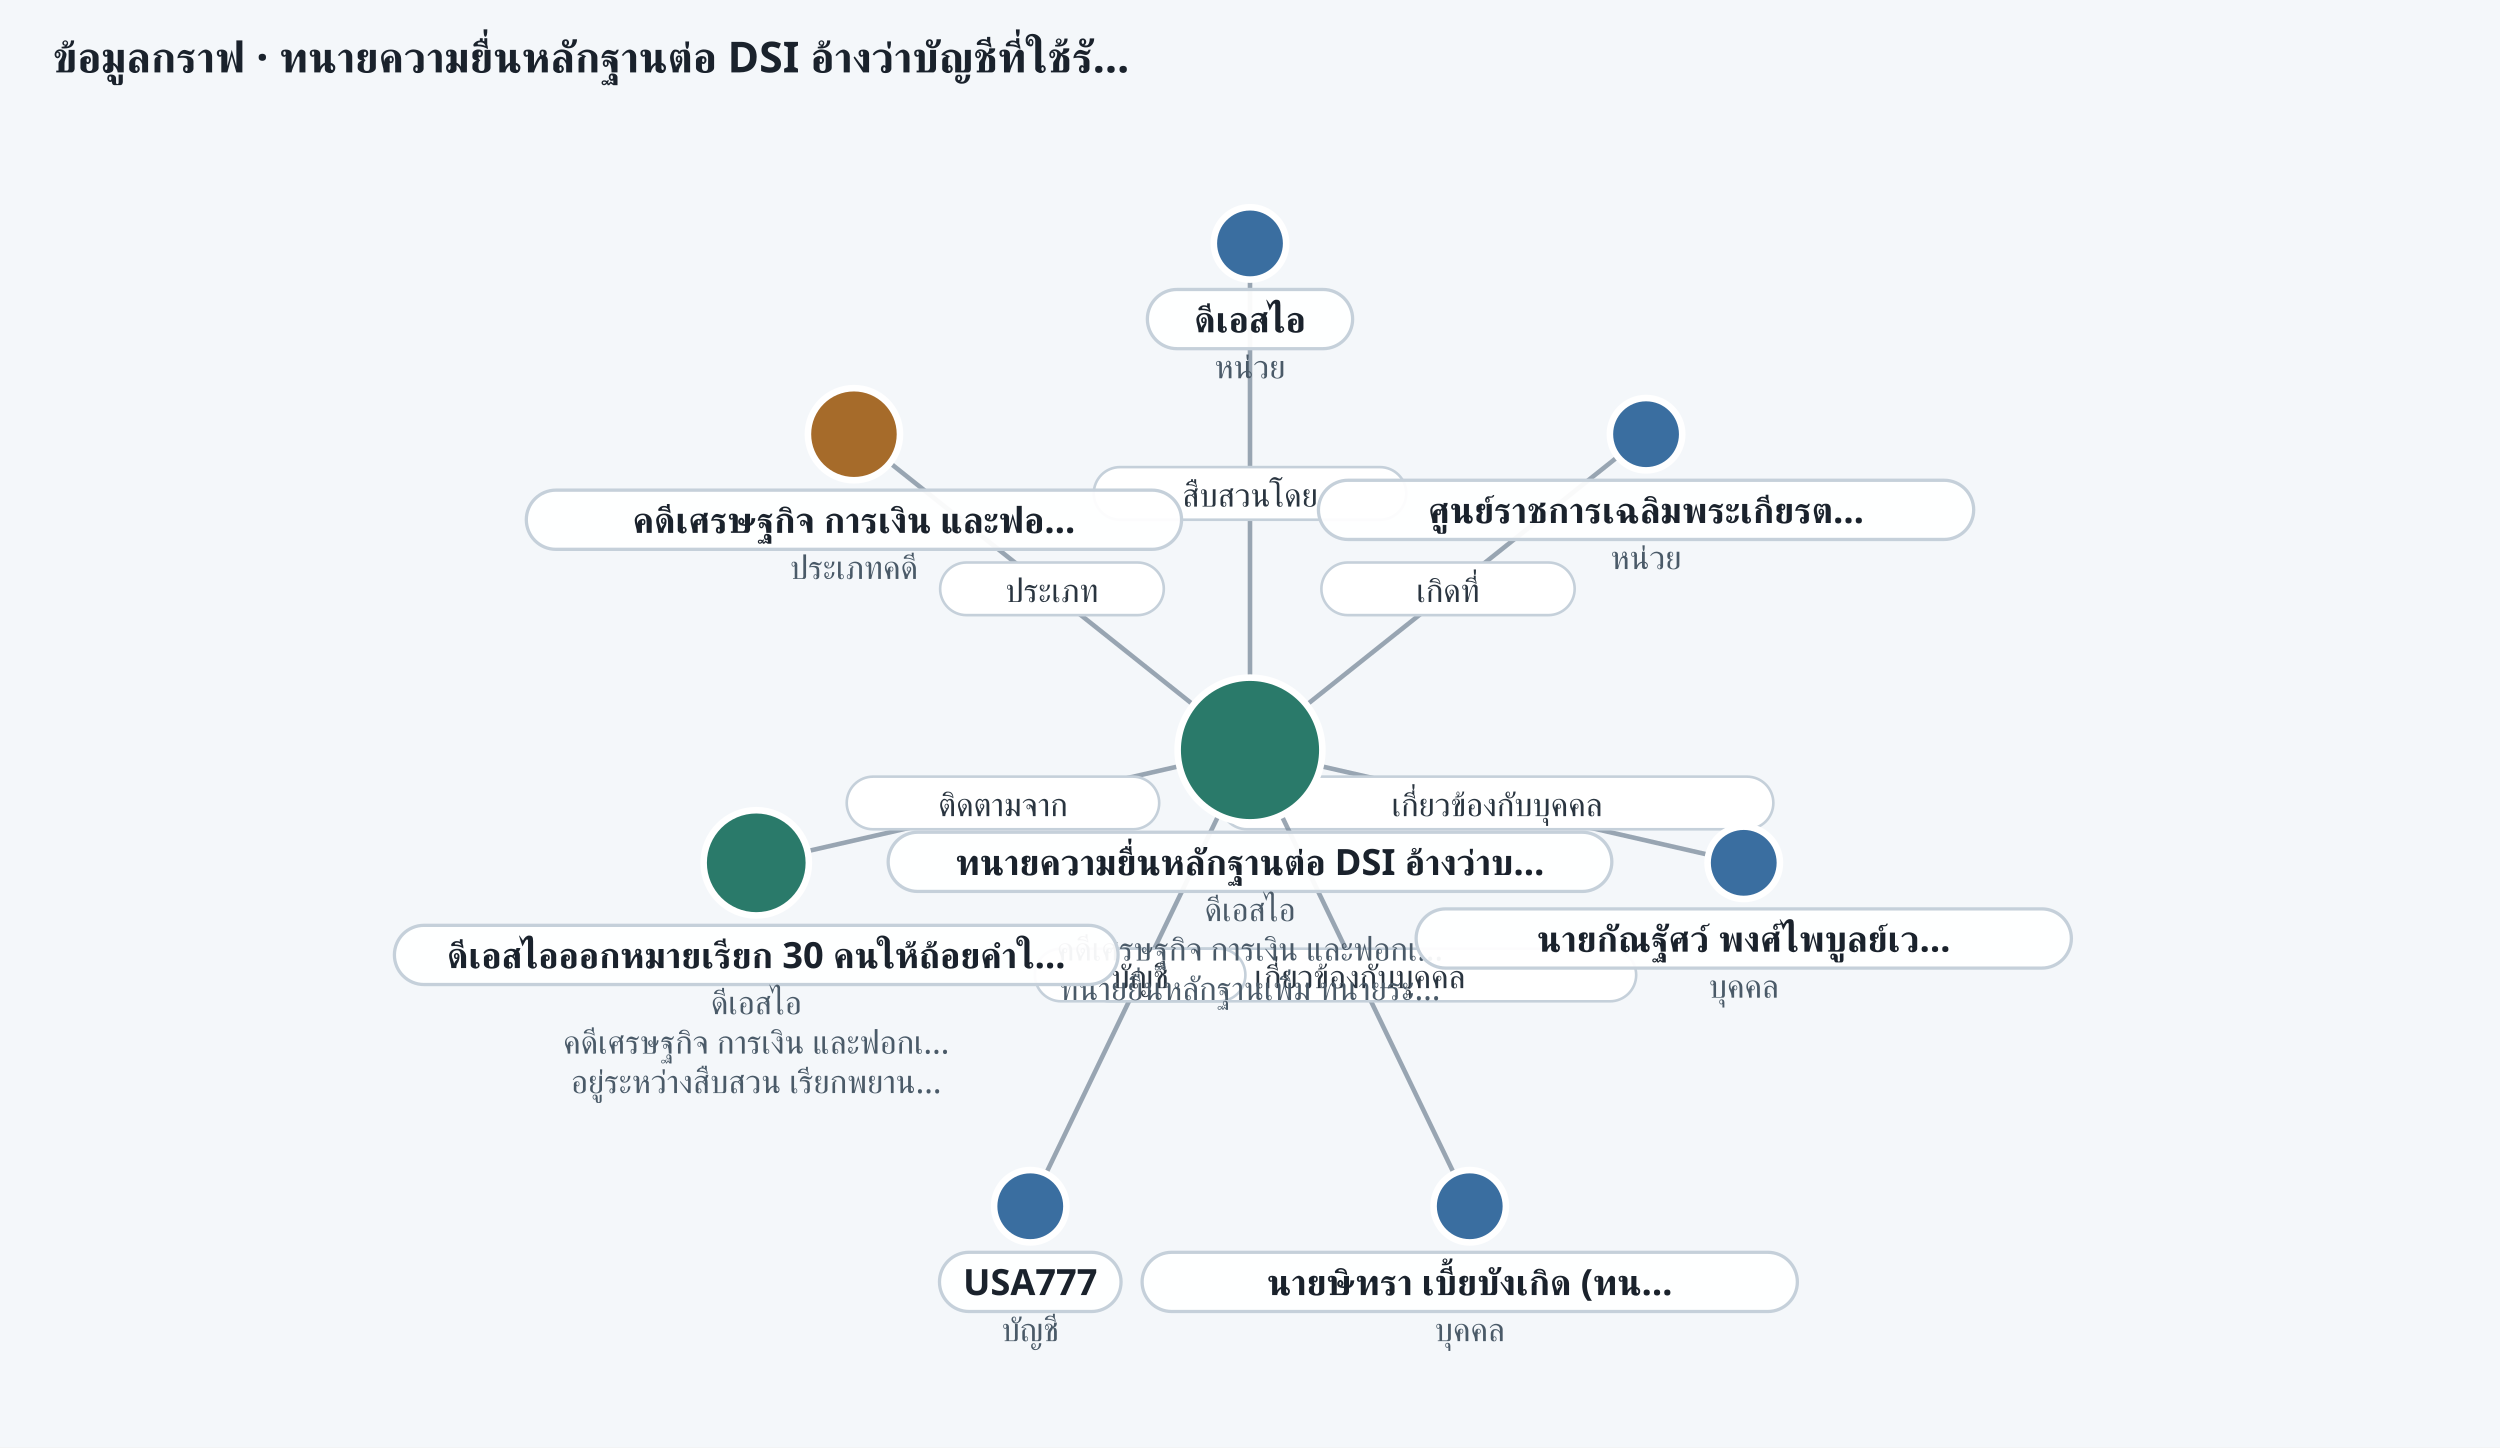
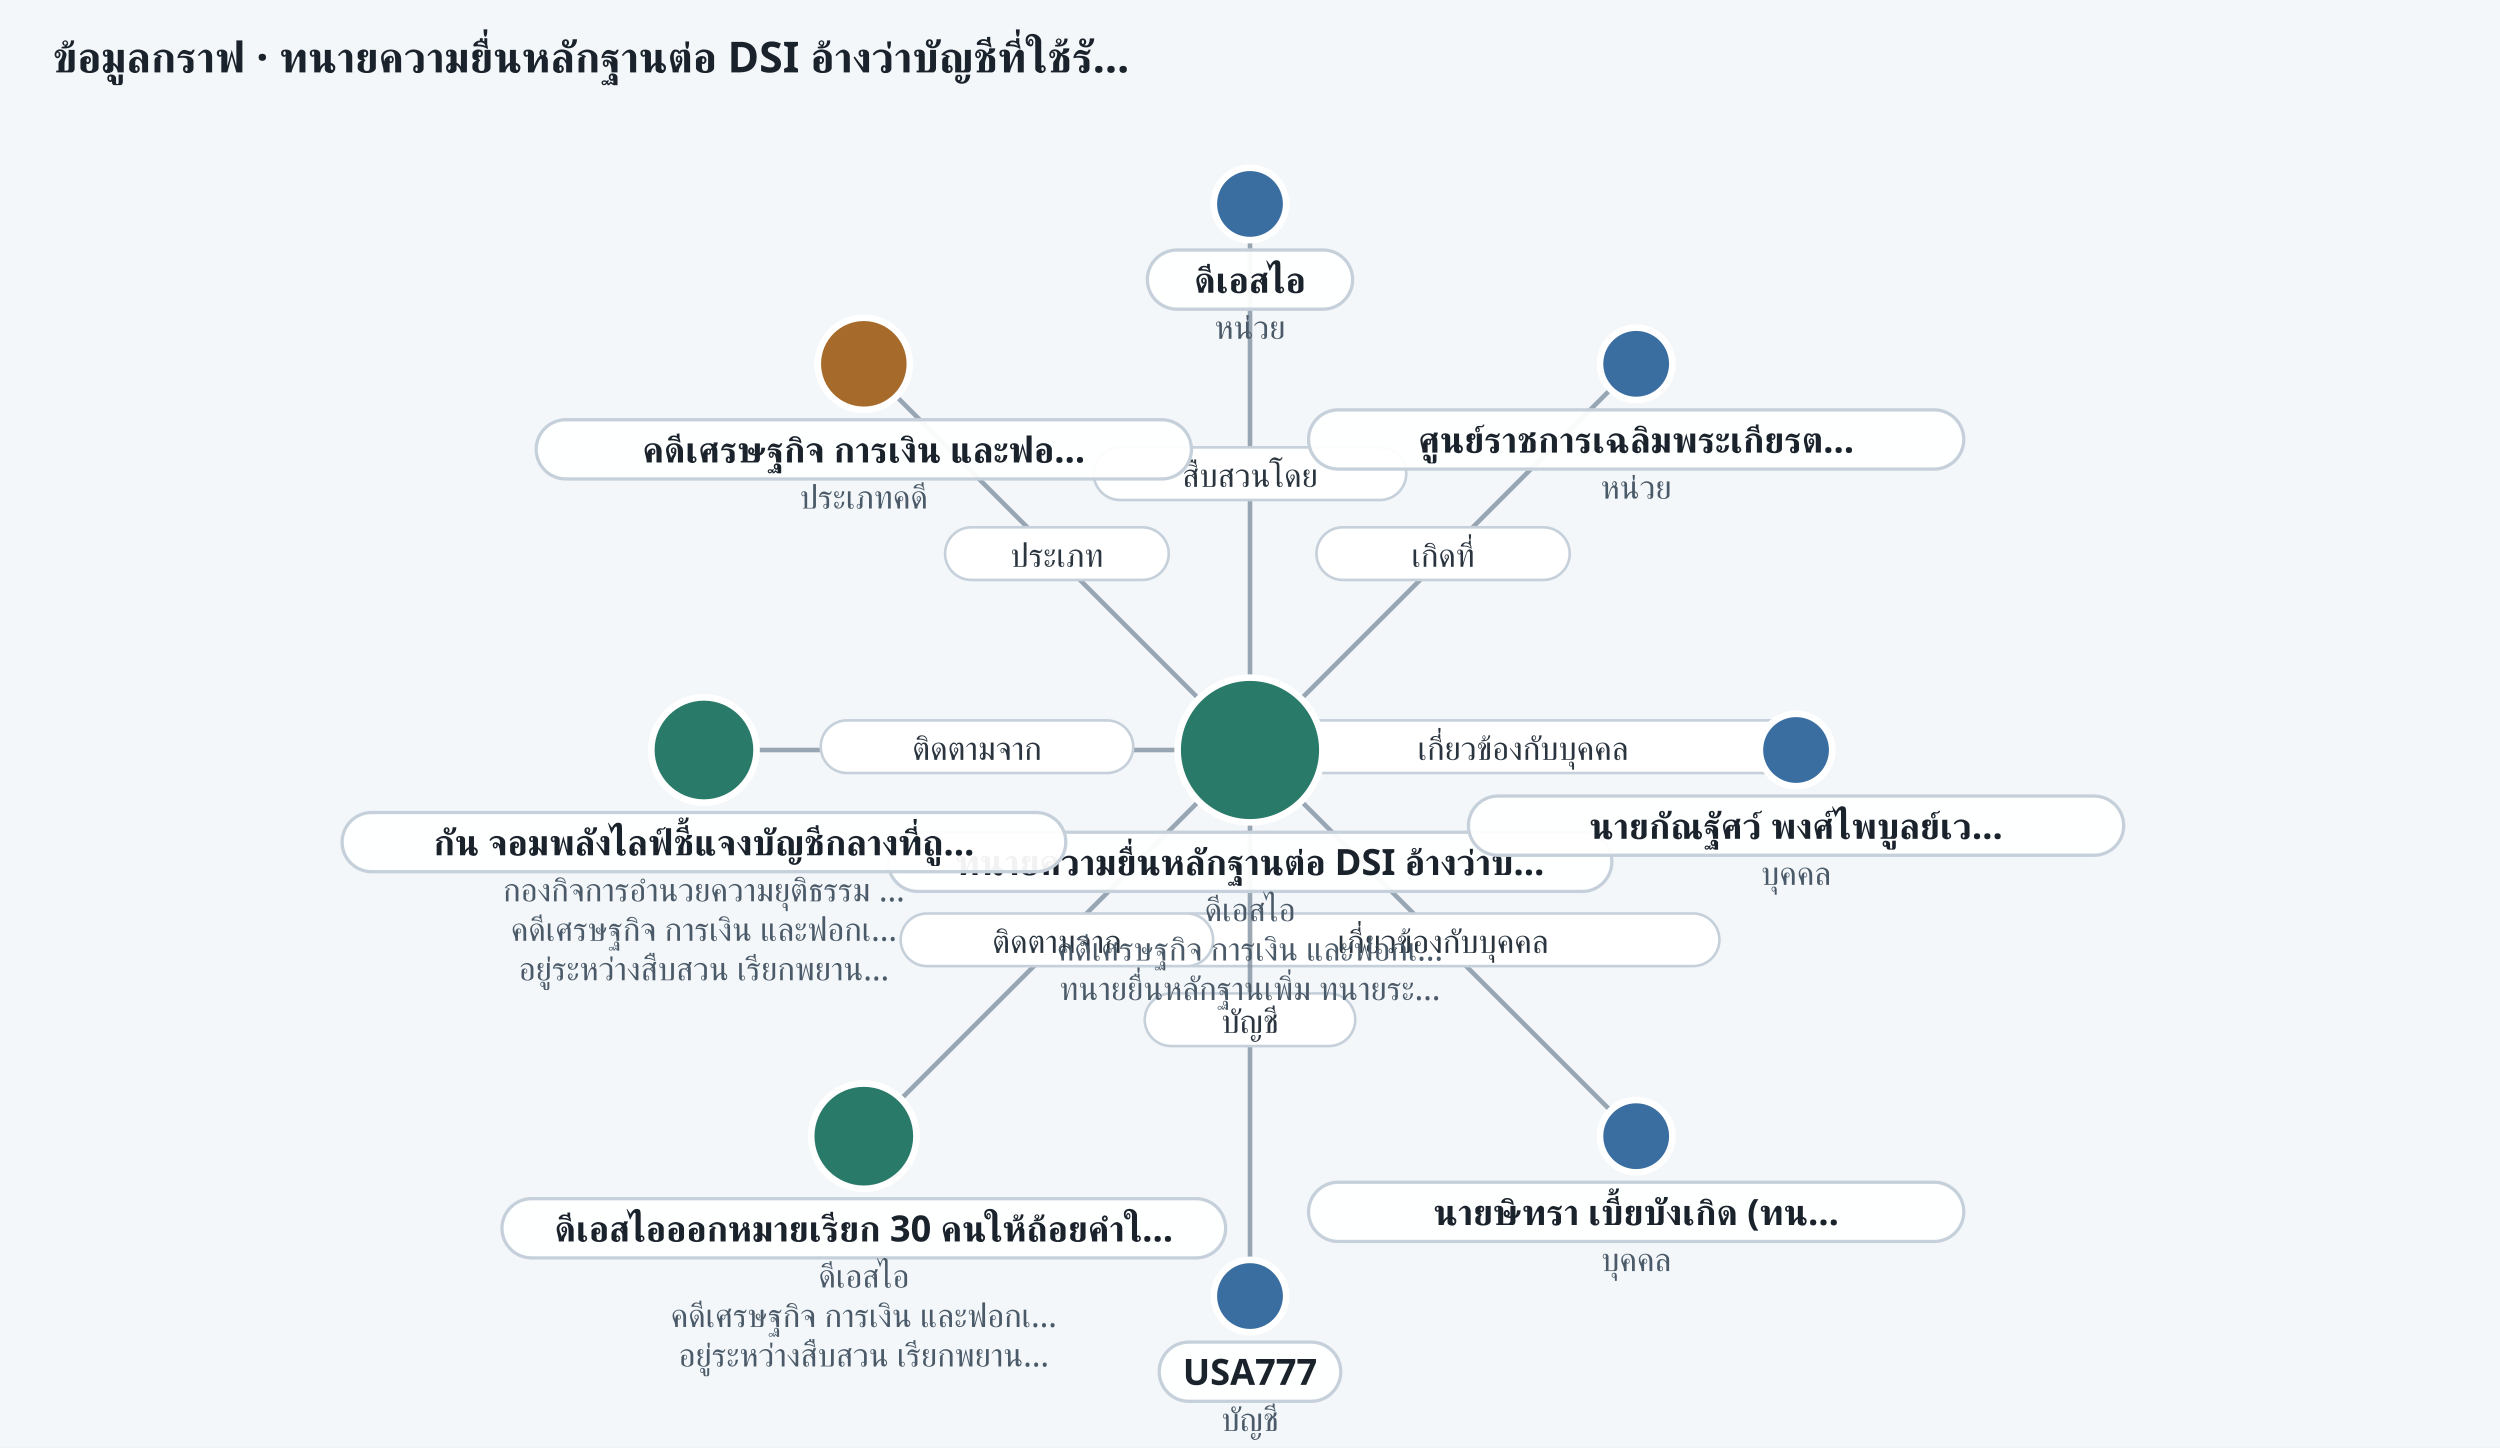
<svg xmlns="http://www.w3.org/2000/svg" width="760" height="440" viewBox="0 0 760 440" role="img" aria-label="ego graph 20261121-econ-01">
  <rect width="100%" height="100%" fill="#f4f7fa" />
  <text x="16" y="22" font-size="13" font-weight="700" fill="#1a222c" font-family="Sarabun, Anuphan, sans-serif">ข้อมูลกราฟ · ทนายความยื่นหลักฐานต่อ DSI อ้างว่าบัญชีที่ใช้รั…</text>
-   <line x1="380.0" y1="228.0" x2="380.0" y2="74.0" stroke="#7a8a9a" stroke-width="1.4" opacity="0.75" />
-   <rect x="332.5" y="142.0" width="95.0" height="16" rx="8" fill="#fff" stroke="#c5d0da" stroke-width="0.8" />
-   <text x="380.0" y="154.0" text-anchor="middle" font-size="10" fill="#2a3540" font-family="Sarabun, Anuphan, sans-serif">สืบสวนโดย</text>
-   <line x1="380.0" y1="228.0" x2="500.4" y2="132.0" stroke="#7a8a9a" stroke-width="1.4" opacity="0.75" />
-   <rect x="401.7" y="171.0" width="77.0" height="16" rx="8" fill="#fff" stroke="#c5d0da" stroke-width="0.8" />
-   <text x="440.2" y="183.0" text-anchor="middle" font-size="10" fill="#2a3540" font-family="Sarabun, Anuphan, sans-serif">เกิดที่</text>
-   <line x1="380.0" y1="228.0" x2="530.1" y2="262.3" stroke="#7a8a9a" stroke-width="1.4" opacity="0.75" />
-   <rect x="371.1" y="236.1" width="168.0" height="16" rx="8" fill="#fff" stroke="#c5d0da" stroke-width="0.8" />
-   <text x="455.1" y="248.1" text-anchor="middle" font-size="10" fill="#2a3540" font-family="Sarabun, Anuphan, sans-serif">เกี่ยวข้องกับบุคคล</text>
-   <line x1="380.0" y1="228.0" x2="446.8" y2="366.7" stroke="#7a8a9a" stroke-width="1.4" opacity="0.75" />
-   <rect x="329.4" y="288.4" width="168.0" height="16" rx="8" fill="#fff" stroke="#c5d0da" stroke-width="0.8" />
-   <text x="413.4" y="300.4" text-anchor="middle" font-size="10" fill="#2a3540" font-family="Sarabun, Anuphan, sans-serif">เกี่ยวข้องกับบุคคล</text>
-   <line x1="380.0" y1="228.0" x2="313.2" y2="366.7" stroke="#7a8a9a" stroke-width="1.4" opacity="0.75" />
-   <rect x="314.6" y="288.4" width="64.0" height="16" rx="8" fill="#fff" stroke="#c5d0da" stroke-width="0.8" />
-   <text x="346.6" y="300.4" text-anchor="middle" font-size="10" fill="#2a3540" font-family="Sarabun, Anuphan, sans-serif">บัญชี</text>
-   <line x1="380.0" y1="228.0" x2="229.9" y2="262.3" stroke="#7a8a9a" stroke-width="1.4" opacity="0.75" />
-   <rect x="257.4" y="236.1" width="95.0" height="16" rx="8" fill="#fff" stroke="#c5d0da" stroke-width="0.8" />
-   <text x="304.9" y="248.1" text-anchor="middle" font-size="10" fill="#2a3540" font-family="Sarabun, Anuphan, sans-serif">ติดตามจาก</text>
-   <line x1="380.0" y1="228.0" x2="259.6" y2="132.0" stroke="#7a8a9a" stroke-width="1.4" opacity="0.75" />
-   <rect x="285.8" y="171.0" width="68.0" height="16" rx="8" fill="#fff" stroke="#c5d0da" stroke-width="0.8" />
-   <text x="319.8" y="183.0" text-anchor="middle" font-size="10" fill="#2a3540" font-family="Sarabun, Anuphan, sans-serif">ประเภท</text>
+   <line x1="380.0" y1="228.0" x2="380.0" y2="62.0" stroke="#7a8a9a" stroke-width="1.4" opacity="0.75" />
+   <rect x="332.5" y="136.0" width="95.0" height="16" rx="8" fill="#fff" stroke="#c5d0da" stroke-width="0.8" />
+   <text x="380.0" y="148.0" text-anchor="middle" font-size="10" fill="#2a3540" font-family="Sarabun, Anuphan, sans-serif">สืบสวนโดย</text>
+   <line x1="380.0" y1="228.0" x2="497.4" y2="110.6" stroke="#7a8a9a" stroke-width="1.4" opacity="0.75" />
+   <rect x="400.2" y="160.3" width="77.0" height="16" rx="8" fill="#fff" stroke="#c5d0da" stroke-width="0.8" />
+   <text x="438.7" y="172.3" text-anchor="middle" font-size="10" fill="#2a3540" font-family="Sarabun, Anuphan, sans-serif">เกิดที่</text>
+   <line x1="380.0" y1="228.0" x2="546.0" y2="228.0" stroke="#7a8a9a" stroke-width="1.4" opacity="0.75" />
+   <rect x="379.0" y="219.0" width="168.0" height="16" rx="8" fill="#fff" stroke="#c5d0da" stroke-width="0.8" />
+   <text x="463.0" y="231.0" text-anchor="middle" font-size="10" fill="#2a3540" font-family="Sarabun, Anuphan, sans-serif">เกี่ยวข้องกับบุคคล</text>
+   <line x1="380.0" y1="228.0" x2="497.4" y2="345.4" stroke="#7a8a9a" stroke-width="1.4" opacity="0.75" />
+   <rect x="354.7" y="277.7" width="168.0" height="16" rx="8" fill="#fff" stroke="#c5d0da" stroke-width="0.8" />
+   <text x="438.7" y="289.7" text-anchor="middle" font-size="10" fill="#2a3540" font-family="Sarabun, Anuphan, sans-serif">เกี่ยวข้องกับบุคคล</text>
+   <line x1="380.0" y1="228.0" x2="380.0" y2="394.0" stroke="#7a8a9a" stroke-width="1.4" opacity="0.75" />
+   <rect x="348.0" y="302.0" width="64.0" height="16" rx="8" fill="#fff" stroke="#c5d0da" stroke-width="0.8" />
+   <text x="380.0" y="314.0" text-anchor="middle" font-size="10" fill="#2a3540" font-family="Sarabun, Anuphan, sans-serif">บัญชี</text>
+   <line x1="380.0" y1="228.0" x2="262.6" y2="345.4" stroke="#7a8a9a" stroke-width="1.4" opacity="0.75" />
+   <rect x="273.8" y="277.7" width="95.0" height="16" rx="8" fill="#fff" stroke="#c5d0da" stroke-width="0.8" />
+   <text x="321.3" y="289.7" text-anchor="middle" font-size="10" fill="#2a3540" font-family="Sarabun, Anuphan, sans-serif">ติดตามจาก</text>
+   <line x1="214.0" y1="228.0" x2="380.0" y2="228.0" stroke="#7a8a9a" stroke-width="1.4" opacity="0.75" />
+   <rect x="249.5" y="219.0" width="95.0" height="16" rx="8" fill="#fff" stroke="#c5d0da" stroke-width="0.8" />
+   <text x="297.0" y="231.0" text-anchor="middle" font-size="10" fill="#2a3540" font-family="Sarabun, Anuphan, sans-serif">ติดตามจาก</text>
+   <line x1="380.0" y1="228.0" x2="262.6" y2="110.6" stroke="#7a8a9a" stroke-width="1.4" opacity="0.75" />
+   <rect x="287.3" y="160.3" width="68.0" height="16" rx="8" fill="#fff" stroke="#c5d0da" stroke-width="0.8" />
+   <text x="321.3" y="172.3" text-anchor="middle" font-size="10" fill="#2a3540" font-family="Sarabun, Anuphan, sans-serif">ประเภท</text>
  <circle cx="380.0" cy="228.0" r="22" fill="#2a7a6a" stroke="#fff" stroke-width="2" />
  <rect x="270.0" y="253.0" width="220.0" height="18" rx="9" fill="rgba(255,255,255,0.94)" stroke="#c5d0da" />
  <text x="380.0" y="266.0" text-anchor="middle" font-size="11" font-weight="600" fill="#1a222c" font-family="Sarabun, Anuphan, sans-serif">ทนายความยื่นหลักฐานต่อ DSI อ้างว่าบ…</text>
  <text x="380.0" y="280.0" text-anchor="middle" font-size="10" fill="#4a5a68" font-family="Sarabun, Anuphan, sans-serif">ดีเอสไอ</text>
  <text x="380.0" y="292.0" text-anchor="middle" font-size="10" fill="#4a5a68" font-family="Sarabun, Anuphan, sans-serif">คดีเศรษฐกิจ การเงิน และฟอกเ…</text>
  <text x="380.0" y="304.0" text-anchor="middle" font-size="10" fill="#4a5a68" font-family="Sarabun, Anuphan, sans-serif">ทนายยื่นหลักฐานเพิ่ม ทนายระ…</text>
-   <circle cx="380.0" cy="74.0" r="11" fill="#3a6ea0" stroke="#fff" stroke-width="2" />
-   <rect x="348.8" y="88.0" width="62.4" height="18" rx="9" fill="rgba(255,255,255,0.94)" stroke="#c5d0da" />
-   <text x="380.0" y="101.0" text-anchor="middle" font-size="11" font-weight="600" fill="#1a222c" font-family="Sarabun, Anuphan, sans-serif">ดีเอสไอ</text>
-   <text x="380.0" y="115.0" text-anchor="middle" font-size="10" fill="#4a5a68" font-family="Sarabun, Anuphan, sans-serif">หน่วย</text>
-   <circle cx="500.4" cy="132.0" r="11" fill="#3a6ea0" stroke="#fff" stroke-width="2" />
-   <rect x="400.8" y="146.0" width="199.2" height="18" rx="9" fill="rgba(255,255,255,0.94)" stroke="#c5d0da" />
-   <text x="500.4" y="159.0" text-anchor="middle" font-size="11" font-weight="600" fill="#1a222c" font-family="Sarabun, Anuphan, sans-serif">ศูนย์ราชการเฉลิมพระเกียรต…</text>
-   <text x="500.4" y="173.0" text-anchor="middle" font-size="10" fill="#4a5a68" font-family="Sarabun, Anuphan, sans-serif">หน่วย</text>
-   <circle cx="530.1" cy="262.3" r="11" fill="#3a6ea0" stroke="#fff" stroke-width="2" />
-   <rect x="430.5" y="276.3" width="199.2" height="18" rx="9" fill="rgba(255,255,255,0.94)" stroke="#c5d0da" />
-   <text x="530.1" y="289.3" text-anchor="middle" font-size="11" font-weight="600" fill="#1a222c" font-family="Sarabun, Anuphan, sans-serif">นายกัณฐัศว์ พงศ์ไพบูลย์เว…</text>
-   <text x="530.1" y="303.3" text-anchor="middle" font-size="10" fill="#4a5a68" font-family="Sarabun, Anuphan, sans-serif">บุคคล</text>
-   <circle cx="446.8" cy="366.7" r="11" fill="#3a6ea0" stroke="#fff" stroke-width="2" />
-   <rect x="347.2" y="380.7" width="199.2" height="18" rx="9" fill="rgba(255,255,255,0.94)" stroke="#c5d0da" />
-   <text x="446.8" y="393.7" text-anchor="middle" font-size="11" font-weight="600" fill="#1a222c" font-family="Sarabun, Anuphan, sans-serif">นายษิทรา เบี้ยบังเกิด (ทน…</text>
-   <text x="446.8" y="407.7" text-anchor="middle" font-size="10" fill="#4a5a68" font-family="Sarabun, Anuphan, sans-serif">บุคคล</text>
-   <circle cx="313.2" cy="366.7" r="11" fill="#3a6ea0" stroke="#fff" stroke-width="2" />
-   <rect x="285.6" y="380.7" width="55.2" height="18" rx="9" fill="rgba(255,255,255,0.94)" stroke="#c5d0da" />
-   <text x="313.2" y="393.7" text-anchor="middle" font-size="11" font-weight="600" fill="#1a222c" font-family="Sarabun, Anuphan, sans-serif">USA777</text>
-   <text x="313.2" y="407.7" text-anchor="middle" font-size="10" fill="#4a5a68" font-family="Sarabun, Anuphan, sans-serif">บัญชี</text>
-   <circle cx="229.9" cy="262.3" r="16" fill="#2a7a6a" stroke="#fff" stroke-width="2" />
-   <rect x="119.9" y="281.3" width="220.0" height="18" rx="9" fill="rgba(255,255,255,0.94)" stroke="#c5d0da" />
-   <text x="229.9" y="294.3" text-anchor="middle" font-size="11" font-weight="600" fill="#1a222c" font-family="Sarabun, Anuphan, sans-serif">ดีเอสไอออกหมายเรียก 30 คนให้ถ้อยคำใ…</text>
-   <text x="229.9" y="308.3" text-anchor="middle" font-size="10" fill="#4a5a68" font-family="Sarabun, Anuphan, sans-serif">ดีเอสไอ</text>
-   <text x="229.9" y="320.3" text-anchor="middle" font-size="10" fill="#4a5a68" font-family="Sarabun, Anuphan, sans-serif">คดีเศรษฐกิจ การเงิน และฟอกเ…</text>
-   <text x="229.9" y="332.3" text-anchor="middle" font-size="10" fill="#4a5a68" font-family="Sarabun, Anuphan, sans-serif">อยู่ระหว่างสืบสวน เรียกพยาน…</text>
-   <circle cx="259.6" cy="132.0" r="14" fill="#a66b2a" stroke="#fff" stroke-width="2" />
-   <rect x="160.0" y="149.0" width="199.2" height="18" rx="9" fill="rgba(255,255,255,0.94)" stroke="#c5d0da" />
-   <text x="259.6" y="162.0" text-anchor="middle" font-size="11" font-weight="600" fill="#1a222c" font-family="Sarabun, Anuphan, sans-serif">คดีเศรษฐกิจ การเงิน และฟอ…</text>
-   <text x="259.6" y="176.0" text-anchor="middle" font-size="10" fill="#4a5a68" font-family="Sarabun, Anuphan, sans-serif">ประเภทคดี</text>
+   <circle cx="380.0" cy="62.0" r="11" fill="#3a6ea0" stroke="#fff" stroke-width="2" />
+   <rect x="348.8" y="76.0" width="62.4" height="18" rx="9" fill="rgba(255,255,255,0.94)" stroke="#c5d0da" />
+   <text x="380.0" y="89.0" text-anchor="middle" font-size="11" font-weight="600" fill="#1a222c" font-family="Sarabun, Anuphan, sans-serif">ดีเอสไอ</text>
+   <text x="380.0" y="103.0" text-anchor="middle" font-size="10" fill="#4a5a68" font-family="Sarabun, Anuphan, sans-serif">หน่วย</text>
+   <circle cx="497.4" cy="110.6" r="11" fill="#3a6ea0" stroke="#fff" stroke-width="2" />
+   <rect x="397.8" y="124.6" width="199.2" height="18" rx="9" fill="rgba(255,255,255,0.94)" stroke="#c5d0da" />
+   <text x="497.4" y="137.6" text-anchor="middle" font-size="11" font-weight="600" fill="#1a222c" font-family="Sarabun, Anuphan, sans-serif">ศูนย์ราชการเฉลิมพระเกียรต…</text>
+   <text x="497.4" y="151.6" text-anchor="middle" font-size="10" fill="#4a5a68" font-family="Sarabun, Anuphan, sans-serif">หน่วย</text>
+   <circle cx="546.0" cy="228.0" r="11" fill="#3a6ea0" stroke="#fff" stroke-width="2" />
+   <rect x="446.4" y="242.0" width="199.2" height="18" rx="9" fill="rgba(255,255,255,0.94)" stroke="#c5d0da" />
+   <text x="546.0" y="255.0" text-anchor="middle" font-size="11" font-weight="600" fill="#1a222c" font-family="Sarabun, Anuphan, sans-serif">นายกัณฐัศว์ พงศ์ไพบูลย์เว…</text>
+   <text x="546.0" y="269.0" text-anchor="middle" font-size="10" fill="#4a5a68" font-family="Sarabun, Anuphan, sans-serif">บุคคล</text>
+   <circle cx="497.4" cy="345.4" r="11" fill="#3a6ea0" stroke="#fff" stroke-width="2" />
+   <rect x="397.8" y="359.4" width="199.2" height="18" rx="9" fill="rgba(255,255,255,0.94)" stroke="#c5d0da" />
+   <text x="497.4" y="372.4" text-anchor="middle" font-size="11" font-weight="600" fill="#1a222c" font-family="Sarabun, Anuphan, sans-serif">นายษิทรา เบี้ยบังเกิด (ทน…</text>
+   <text x="497.4" y="386.4" text-anchor="middle" font-size="10" fill="#4a5a68" font-family="Sarabun, Anuphan, sans-serif">บุคคล</text>
+   <circle cx="380.0" cy="394.0" r="11" fill="#3a6ea0" stroke="#fff" stroke-width="2" />
+   <rect x="352.4" y="408.0" width="55.2" height="18" rx="9" fill="rgba(255,255,255,0.94)" stroke="#c5d0da" />
+   <text x="380.0" y="421.0" text-anchor="middle" font-size="11" font-weight="600" fill="#1a222c" font-family="Sarabun, Anuphan, sans-serif">USA777</text>
+   <text x="380.0" y="435.0" text-anchor="middle" font-size="10" fill="#4a5a68" font-family="Sarabun, Anuphan, sans-serif">บัญชี</text>
+   <circle cx="262.6" cy="345.4" r="16" fill="#2a7a6a" stroke="#fff" stroke-width="2" />
+   <rect x="152.6" y="364.4" width="220.0" height="18" rx="9" fill="rgba(255,255,255,0.94)" stroke="#c5d0da" />
+   <text x="262.6" y="377.4" text-anchor="middle" font-size="11" font-weight="600" fill="#1a222c" font-family="Sarabun, Anuphan, sans-serif">ดีเอสไอออกหมายเรียก 30 คนให้ถ้อยคำใ…</text>
+   <text x="262.6" y="391.4" text-anchor="middle" font-size="10" fill="#4a5a68" font-family="Sarabun, Anuphan, sans-serif">ดีเอสไอ</text>
+   <text x="262.6" y="403.4" text-anchor="middle" font-size="10" fill="#4a5a68" font-family="Sarabun, Anuphan, sans-serif">คดีเศรษฐกิจ การเงิน และฟอกเ…</text>
+   <text x="262.6" y="415.4" text-anchor="middle" font-size="10" fill="#4a5a68" font-family="Sarabun, Anuphan, sans-serif">อยู่ระหว่างสืบสวน เรียกพยาน…</text>
+   <circle cx="214.0" cy="228.0" r="16" fill="#2a7a6a" stroke="#fff" stroke-width="2" />
+   <rect x="104.0" y="247.0" width="220.0" height="18" rx="9" fill="rgba(255,255,255,0.94)" stroke="#c5d0da" />
+   <text x="214.0" y="260.0" text-anchor="middle" font-size="11" font-weight="600" fill="#1a222c" font-family="Sarabun, Anuphan, sans-serif">กัน จอมพลังไลฟ์ชี้แจงบัญชีกลางที่ถู…</text>
+   <text x="214.0" y="274.0" text-anchor="middle" font-size="10" fill="#4a5a68" font-family="Sarabun, Anuphan, sans-serif">กองกิจการอำนวยความยุติธรรม …</text>
+   <text x="214.0" y="286.0" text-anchor="middle" font-size="10" fill="#4a5a68" font-family="Sarabun, Anuphan, sans-serif">คดีเศรษฐกิจ การเงิน และฟอกเ…</text>
+   <text x="214.0" y="298.0" text-anchor="middle" font-size="10" fill="#4a5a68" font-family="Sarabun, Anuphan, sans-serif">อยู่ระหว่างสืบสวน เรียกพยาน…</text>
+   <circle cx="262.6" cy="110.6" r="14" fill="#a66b2a" stroke="#fff" stroke-width="2" />
+   <rect x="163.0" y="127.6" width="199.2" height="18" rx="9" fill="rgba(255,255,255,0.94)" stroke="#c5d0da" />
+   <text x="262.6" y="140.6" text-anchor="middle" font-size="11" font-weight="600" fill="#1a222c" font-family="Sarabun, Anuphan, sans-serif">คดีเศรษฐกิจ การเงิน และฟอ…</text>
+   <text x="262.6" y="154.6" text-anchor="middle" font-size="10" fill="#4a5a68" font-family="Sarabun, Anuphan, sans-serif">ประเภทคดี</text>
</svg>
